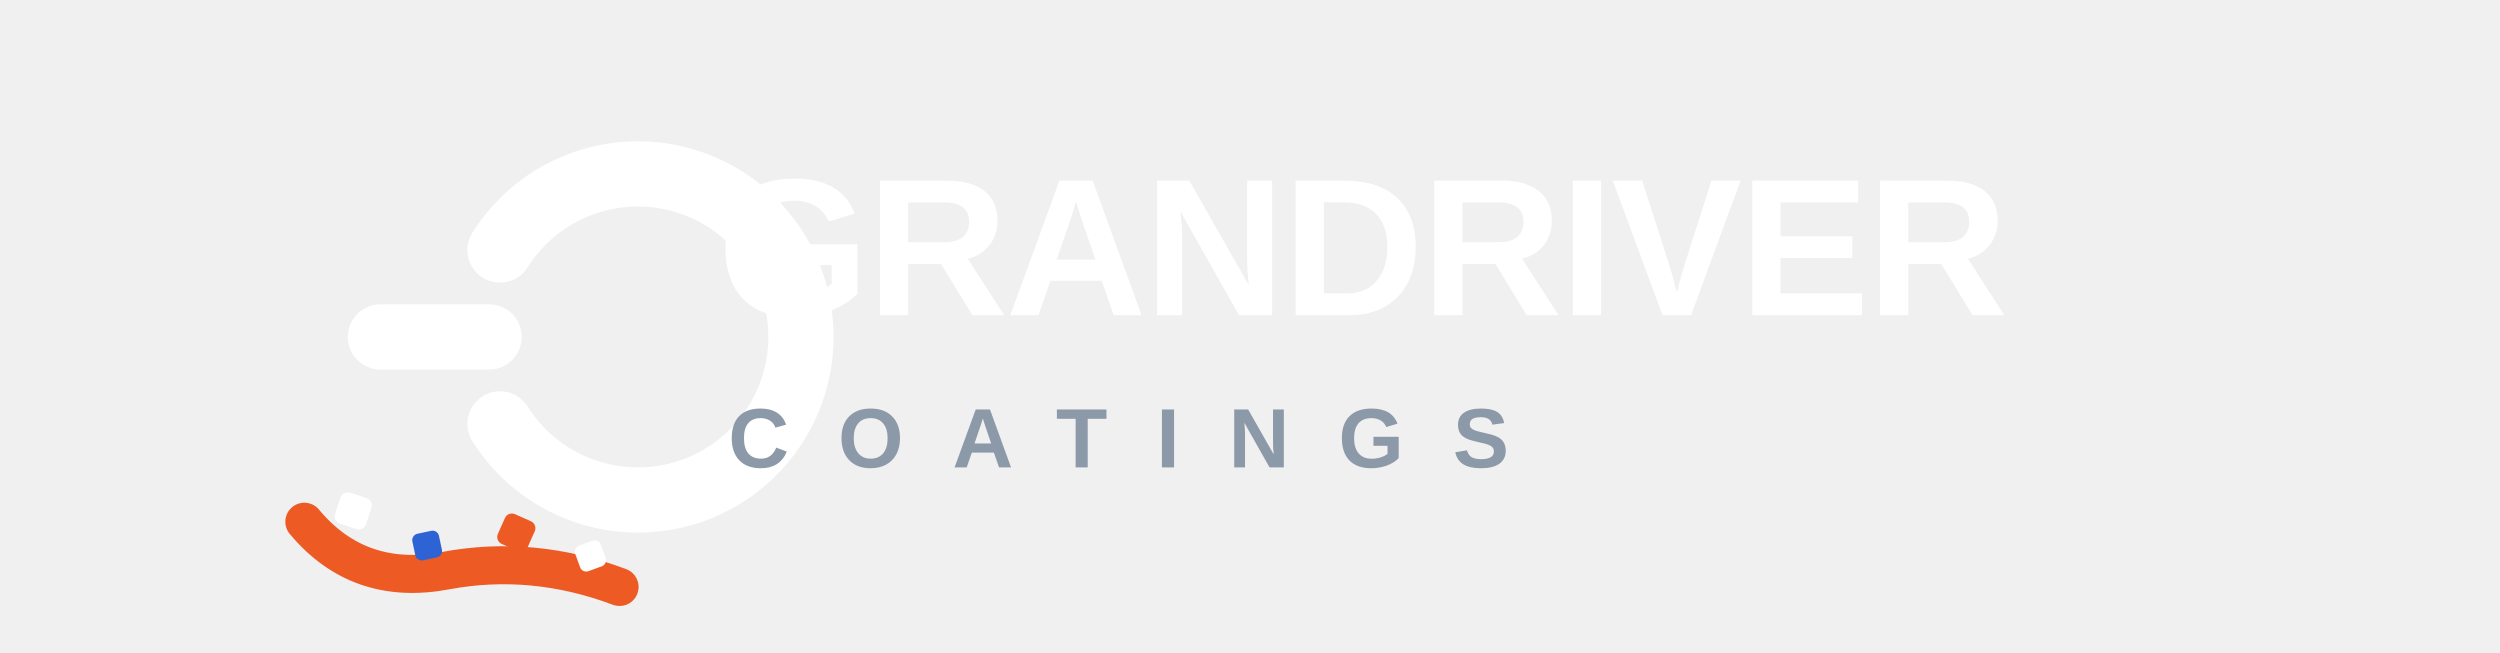
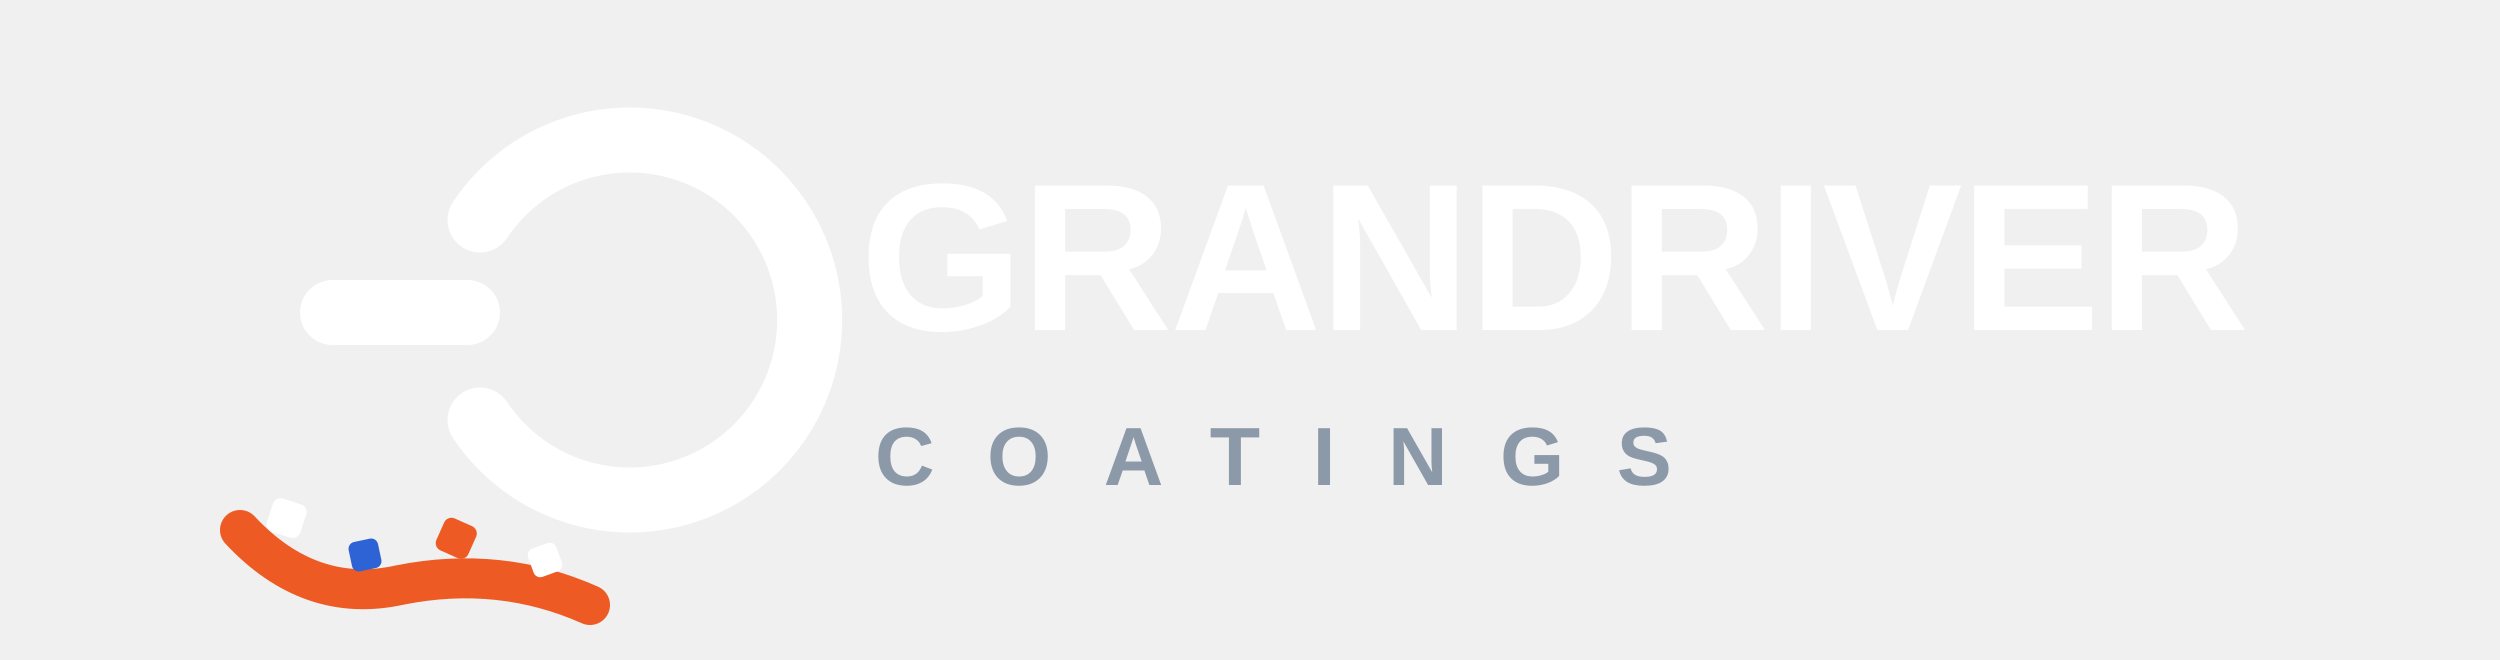
- <svg xmlns="http://www.w3.org/2000/svg" width="460" height="120" viewBox="0 0 460 120" role="img" aria-label="Grandriver Coatings">
-   <g transform="translate(8,12)">
-     <g fill="none" stroke="#fff" stroke-width="12" stroke-linecap="round">
-       <path d="M84 34 A30 30 0 1 1 84 66" />
+ <svg xmlns="http://www.w3.org/2000/svg" width="500" height="132" viewBox="0 0 500 132" role="img" aria-label="Grandriver Coatings">
+   <g transform="translate(8,14)">
+     <g fill="none" stroke="#fff" stroke-width="13" stroke-linecap="round">
+       <path d="M88 30 A36 36 0 1 1 88 70" />
    </g>
-     <rect x="56" y="44" width="32" height="12" rx="6" fill="#fff" />
-     <path d="M48 84 q10 12 26 9 q16 -3 32 3" fill="none" stroke="#ED5A24" stroke-width="7" stroke-linecap="round" />
-     <rect x="54" y="79" width="6" height="6" rx="1.4" fill="#fff" transform="rotate(18 57 82)" />
-     <rect x="68" y="86" width="5" height="5" rx="1.2" fill="#2E63D6" transform="rotate(-12 70 88)" />
-     <rect x="84" y="83" width="6" height="6" rx="1.4" fill="#ED5A24" transform="rotate(24 87 86)" />
-     <rect x="98" y="88" width="5" height="5" rx="1.2" fill="#fff" transform="rotate(-20 100 90)" />
+     <rect x="52" y="42" width="40" height="13" rx="6.5" fill="#fff" />
+     <path d="M40 92 q14 15 32 11 q20 -4 38 4" fill="none" stroke="#ED5A24" stroke-width="8" stroke-linecap="round" />
+     <rect x="46" y="86" width="7" height="7" rx="1.6" fill="#fff" transform="rotate(18 49 89)" />
+     <rect x="62" y="94" width="6" height="6" rx="1.4" fill="#2E63D6" transform="rotate(-12 65 97)" />
+     <rect x="80" y="90" width="7" height="7" rx="1.6" fill="#ED5A24" transform="rotate(24 83 93)" />
+     <rect x="98" y="95" width="6" height="6" rx="1.4" fill="#fff" transform="rotate(-20 101 98)" />
  </g>
-   <g transform="translate(132,0)" fill="#fff" font-family="Archivo, Arial, sans-serif">
-     <text x="0" y="58" font-size="36" font-weight="900" letter-spacing="-0.5">GRANDRIVER</text>
-     <text x="2" y="86" font-size="15.5" font-weight="600" letter-spacing="9" fill="#8C99A8">COATINGS</text>
+   <g transform="translate(172,0)" fill="#fff" font-family="Archivo, Arial, sans-serif">
+     <text x="0" y="66" font-size="42" font-weight="900" letter-spacing="-0.5">GRANDRIVER</text>
+     <text x="3" y="97" font-size="16.5" font-weight="600" letter-spacing="10.5" fill="#8C99A8">COATINGS</text>
  </g>
</svg>
